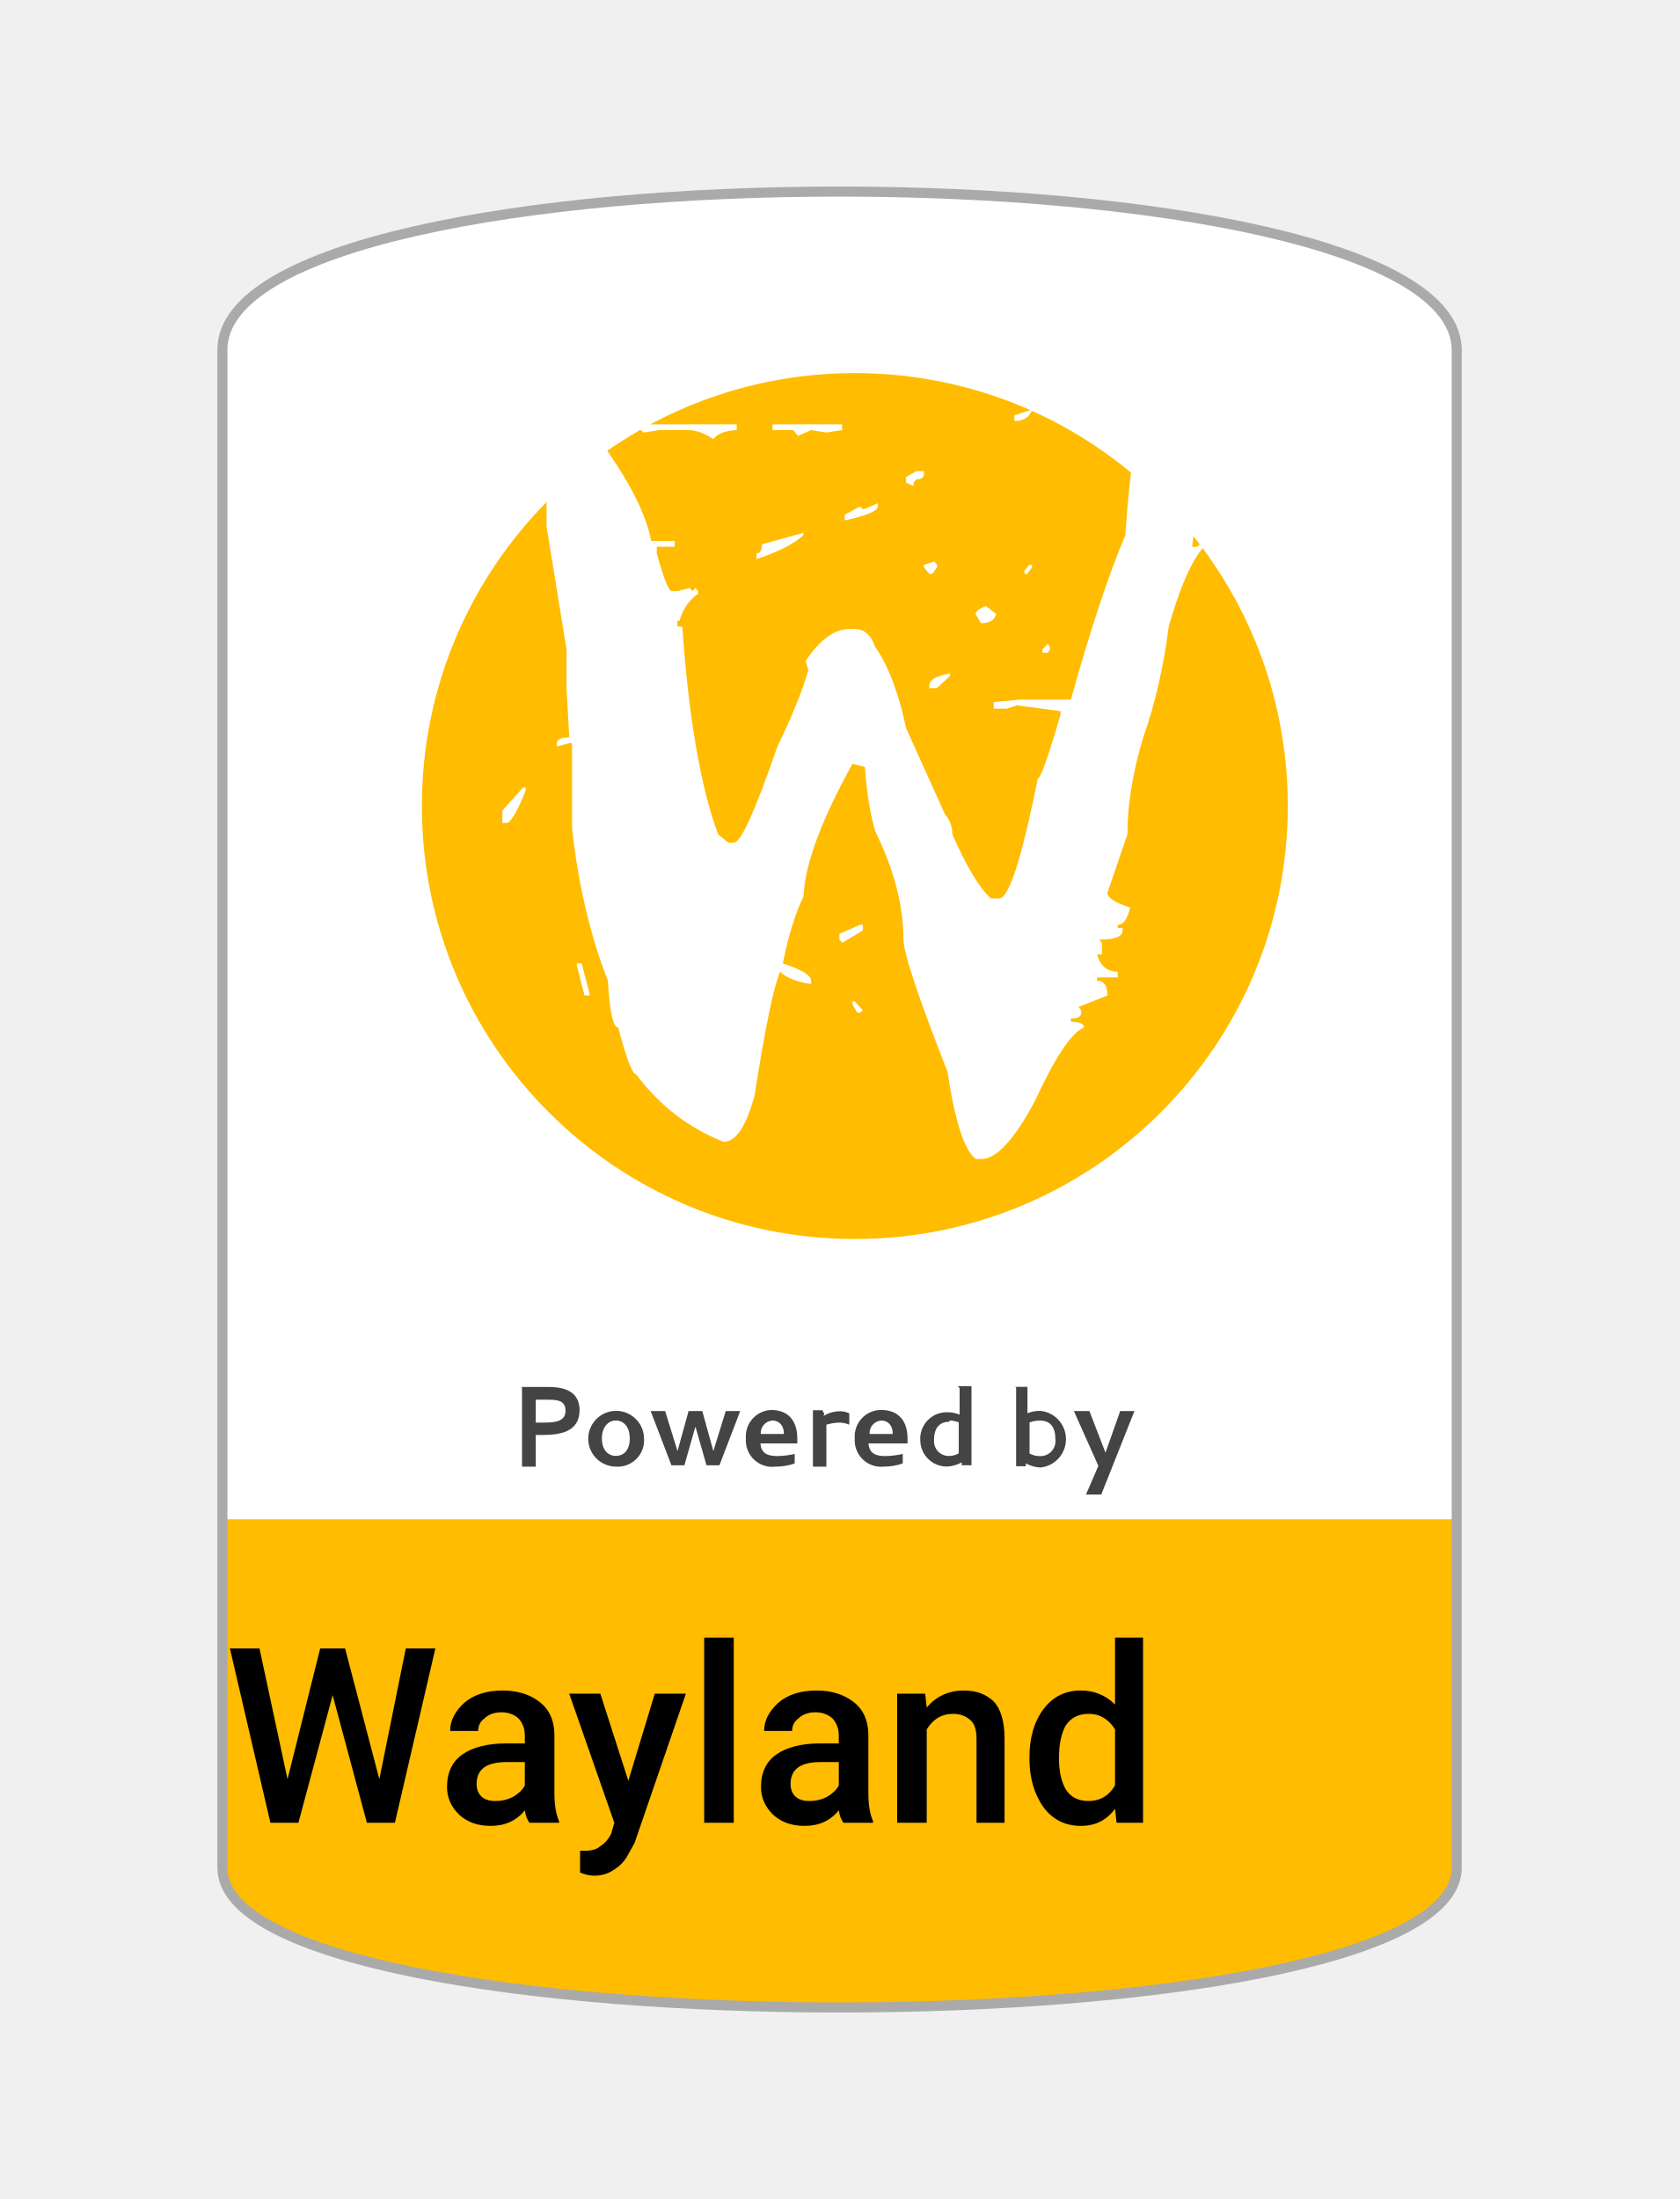
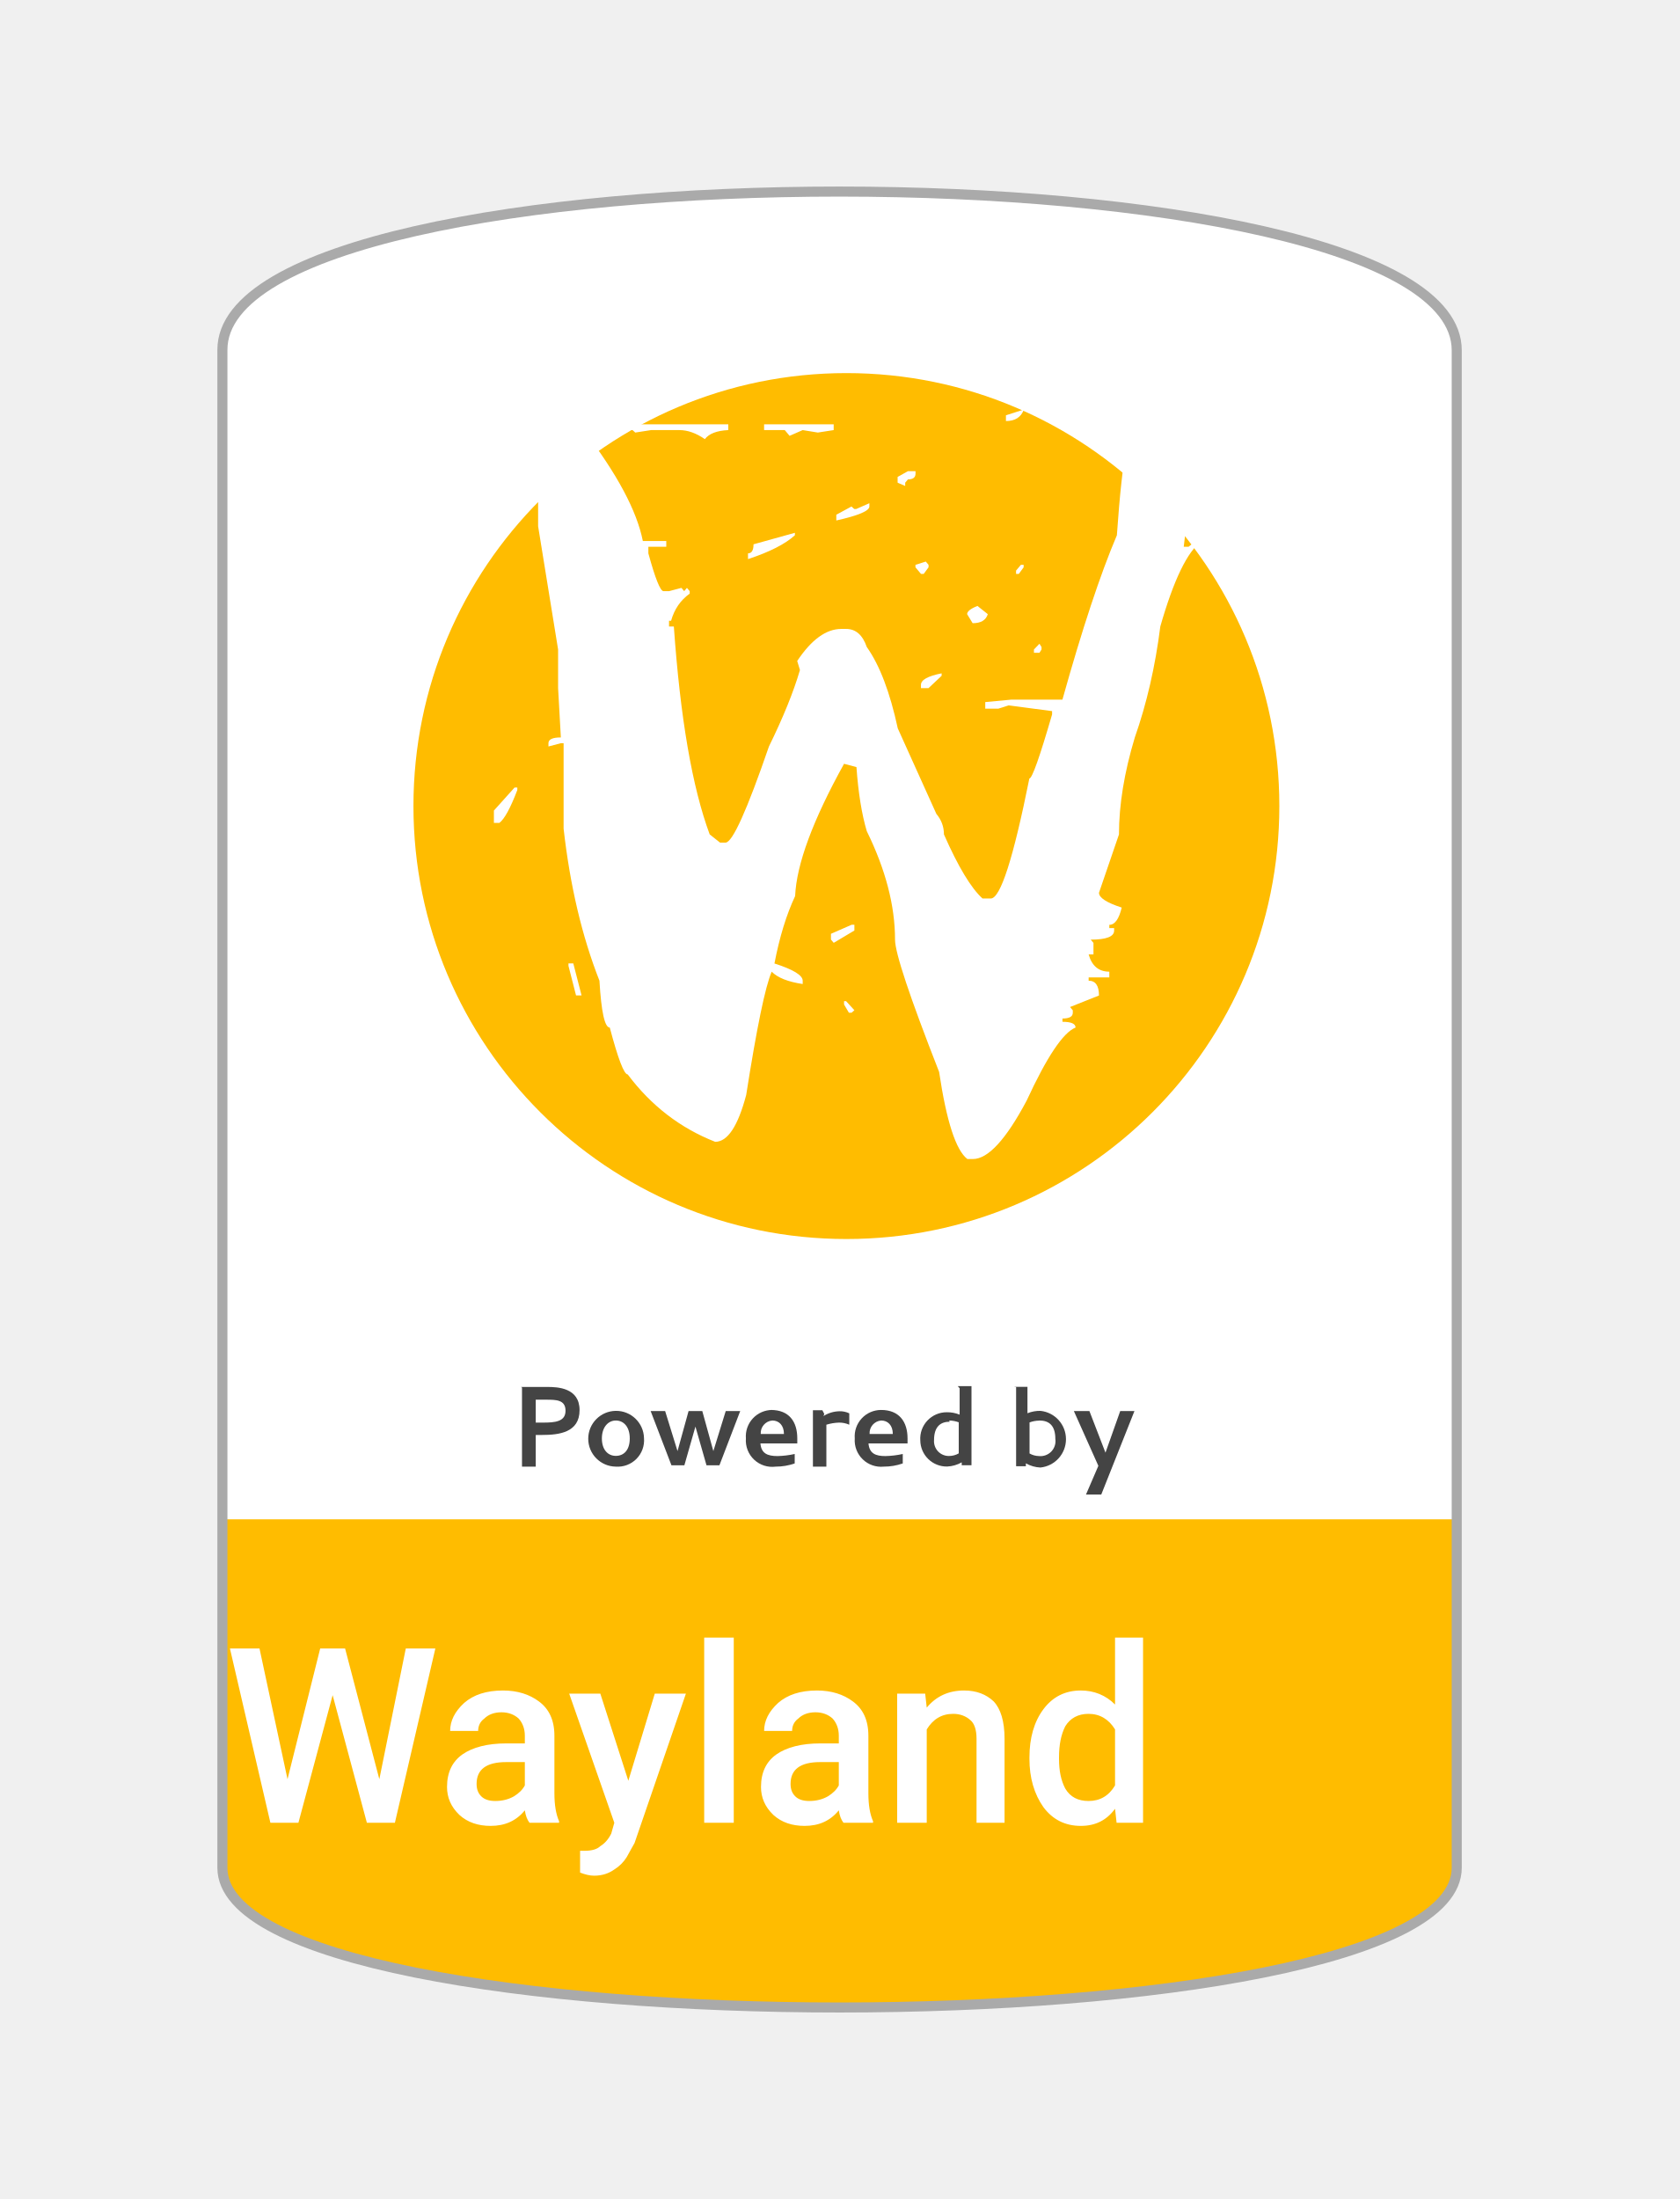
<svg xmlns="http://www.w3.org/2000/svg" xmlns:xlink="http://www.w3.org/1999/xlink" width="63.72" height="83.446" viewBox="0 0 16.859 22.078" version="1.1" id="svg1" xml:space="preserve">
  <defs id="defs1">
    <linearGradient id="linear-gradient-34" x1="155.32" y1="560.59" x2="155.32" y2="560.43" xlink:href="#linear-gradient-13" />
    <linearGradient id="linear-gradient-13" x1="155.32" y1="562.58" x2="155.32" y2="562.42" gradientTransform="matrix(45.2,0,0,-212.17,-6849.43,119709.31)" gradientUnits="userSpaceOnUse">
      <stop offset="0" stop-color="#16b0ed" stop-opacity="0.8" id="stop76" />
      <stop offset="1" stop-color="#0f59b2" stop-opacity="0.84" id="stop77" />
    </linearGradient>
    <linearGradient id="linear-gradient-35" x1="158.05" y1="560.59" x2="158.05" y2="560.43" xlink:href="#linear-gradient-14" />
    <linearGradient id="linear-gradient-14" x1="158.05" y1="562.58" x2="158.05" y2="562.42" gradientTransform="matrix(-46.13,0,0,-212.15,7480.38,119695.47)" gradientUnits="userSpaceOnUse">
      <stop offset="0" stop-color="#7db643" id="stop78" />
      <stop offset="1" stop-color="#367533" id="stop79" />
    </linearGradient>
    <linearGradient id="linear-gradient-36" x1="155.08" y1="560.59" x2="155.08" y2="560.43" xlink:href="#linear-gradient-15" />
    <linearGradient id="linear-gradient-15" x1="155.08" y1="562.58" x2="155.08" y2="562.42" gradientTransform="matrix(150.45,0,0,-212.19,-23151.41,119720.44)" gradientUnits="userSpaceOnUse">
      <stop offset="0" stop-color="#88c649" stop-opacity="0.8" id="stop80" />
      <stop offset="1" stop-color="#439240" stop-opacity="0.84" id="stop81" />
    </linearGradient>
  </defs>
  <g id="layer1">
    <g id="g3" style="display:inline">
      <path id="use1" style="display:inline;fill:#ffffff;fill-opacity:1;stroke-width:0.476" class="cls-162" d="M 8.429 1.923 C 5.331 1.923 2.233 2.452 2.233 3.512 L 2.233 18.752 C 2.233 20.623 14.626 20.623 14.626 18.752 L 14.626 3.518 C 14.626 2.455 11.528 1.924 8.429 1.923 z " />
      <path id="path1568" style="fill:#ffbc00;fill-opacity:1;stroke-width:0.265;stroke-dasharray:none" class="cls-162" d="M 2.233 15.254 L 2.233 18.752 C 2.233 20.623 14.626 20.623 14.626 18.752 L 14.626 15.254 L 2.233 15.254 z " />
      <path class="cls-28" d="M 14.626,3.517 V 18.752 c 0,1.871 -12.393,1.871 -12.393,0 V 3.512 c 0,-2.119 12.393,-2.119 12.393,0.005 z" id="path1569" style="fill:none;fill-opacity:1;stroke:#aaaaaa;stroke-width:0.101px;stroke-linecap:round;stroke-linejoin:bevel" />
    </g>
    <g id="g2">
      <path class="cls-162" d="m 5.379,14.053 h 0.103 c 0.101,0 0.196,0 0.196,0.111 0,0.111 -0.108,0.119 -0.228,0.119 h -0.071 v -0.225 m -0.138,-0.127 v 0.794 h 0.138 v -0.318 h 0.064 c 0.169,0 0.376,-0.024 0.376,-0.249 0,-0.225 -0.22,-0.233 -0.323,-0.233 h -0.265" id="path1561" style="fill:#444444;stroke-width:0.265" />
      <path class="cls-162" d="m 6.183,14.725 a 0.265,0.265 0 0 0 0.283,-0.286 0.28,0.28 0 1 0 -0.283,0.286 m 0,-0.463 c 0.077,0 0.14,0.061 0.14,0.18 0,0.119 -0.061,0.175 -0.14,0.175 -0.079,0 -0.14,-0.061 -0.14,-0.175 0,-0.114 0.064,-0.18 0.14,-0.18" id="path1562" style="fill:#444444;stroke-width:0.265" />
      <polyline class="cls-162" points="172.68 807.88 172.26 809.4 171.79 807.88 171.24 807.88 172.03 809.94 172.52 809.94 172.94 808.47 173.36 809.94 173.85 809.94 174.64 807.88 174.09 807.88 173.62 809.4 173.2 807.88 172.68 807.88" id="polyline1562" style="fill:#444444" transform="matrix(0.2645833,0,0,0.2645833,-38.77469,-199.5848)" />
      <path class="cls-162" d="m 7.755,14.262 c 0.066,0 0.116,0.048 0.116,0.135 h -0.233 a 0.127,0.127 0 0 1 0.116,-0.135 m 0,-0.106 a 0.265,0.265 0 0 0 -0.265,0.286 0.265,0.265 0 0 0 0.299,0.283 0.574,0.574 0 0 0 0.191,-0.032 v -0.095 a 0.892,0.892 0 0 1 -0.172,0.021 c -0.101,0 -0.164,-0.026 -0.172,-0.127 h 0.37 v -0.05 c 0,-0.169 -0.082,-0.286 -0.265,-0.286" id="path1563" style="fill:#444444;stroke-width:0.265" />
      <path class="cls-162" d="m 8.276,14.196 -0.019,-0.037 h -0.095 v 0.566 h 0.135 v -0.421 a 0.489,0.489 0 0 1 0.127,-0.021 0.249,0.249 0 0 1 0.103,0.021 v 0 -0.114 a 0.212,0.212 0 0 0 -0.098,-0.021 0.312,0.312 0 0 0 -0.161,0.048" id="path1564" style="fill:#444444;stroke-width:0.265" />
      <path class="cls-162" d="m 8.848,14.262 c 0.066,0 0.116,0.048 0.116,0.135 h -0.233 a 0.127,0.127 0 0 1 0.116,-0.135 m 0,-0.106 a 0.265,0.265 0 0 0 -0.265,0.286 0.265,0.265 0 0 0 0.291,0.283 0.574,0.574 0 0 0 0.191,-0.032 v -0.095 a 0.894,0.894 0 0 1 -0.175,0.021 c -0.098,0 -0.161,-0.026 -0.169,-0.127 h 0.392 v -0.05 c 0,-0.169 -0.085,-0.286 -0.265,-0.286" id="path1565" style="fill:#444444;stroke-width:0.265" />
      <path class="cls-162" d="m 9.528,14.262 a 0.288,0.288 0 0 1 0.098,0.018 v 0.312 a 0.193,0.193 0 0 1 -0.095,0.026 0.148,0.148 0 0 1 -0.153,-0.159 c 0,-0.14 0.069,-0.185 0.159,-0.185 m 0.098,-0.336 v 0.265 a 0.333,0.333 0 0 0 -0.13,-0.024 0.265,0.265 0 0 0 -0.265,0.283 0.265,0.265 0 0 0 0.27,0.262 0.325,0.325 0 0 0 0.146,-0.042 v 0.029 h 0.098 v -0.794 h -0.138" id="path1566" style="fill:#444444;stroke-width:0.265" />
      <path class="cls-162" d="m 10.435,14.262 c 0.093,0 0.161,0.045 0.161,0.185 a 0.151,0.151 0 0 1 -0.164,0.172 0.201,0.201 0 0 1 -0.095,-0.026 v -0.312 a 0.288,0.288 0 0 1 0.098,-0.018 m -0.233,-0.336 v 0.794 h 0.098 v -0.029 a 0.325,0.325 0 0 0 0.146,0.042 0.286,0.286 0 0 0 0,-0.569 0.333,0.333 0 0 0 -0.13,0.024 v -0.265 h -0.135" id="path1567" style="fill:#444444;stroke-width:0.265" />
      <polyline class="cls-162" points="187.3 807.88 188.23 809.96 187.76 811.05 188.34 811.05 189.6 807.88 189.06 807.88 188.5 809.46 187.89 807.88 187.3 807.88" id="polyline1567" style="fill:#444444" transform="matrix(0.2645833,0,0,0.2645833,-38.77469,-199.5848)" />
    </g>
-     <g transform="matrix(0.0353697,0,0,0.0353697,-3.492526,-8.361155)" id="g2-5">
+     <g transform="matrix(0.0353697,0,0,0.0353697,-3.577192,-8.361155)" id="g2-5">
      <circle cx="341.4" cy="465.2" r="122.9" style="fill:#ffbc00" id="circle1" />
      <g transform="scale(0.9156,1.092)" style="fill:#ffffff" id="g1">
        <path d="m 443.9,314.6 h 2.35 l -1.495,1.495 h -0.854 V 314.6 m -173,3.631 v 1.709 l -5.554,6.836 h -0.854 l -0.854,-5.34 c 3.275,-2.136 5.696,-3.204 7.263,-3.204 m 202.5,2.35 c 4.842,1.9e-4 7.547,3.062 8.117,9.185 l -4.059,28.84 h 1.495 l 3.204,-2.136 h 0.854 v 0.641 c -4.415,2.706 -8.687,10.11 -12.82,22.22 -1.567,10.4 -4.201,20.01 -7.904,28.84 -3.276,9.114 -4.913,17.52 -4.913,25.21 l -6.195,15.17 c -1.7e-4,1.282 2.35,2.563 7.049,3.845 -0.855,2.991 -2.136,4.486 -3.845,4.486 v 0.854 h 1.495 v 0.641 c -1.7e-4,1.567 -2.421,2.35 -7.263,2.35 l 0.854,0.854 v 2.991 h -1.495 c 0.997,2.991 3.133,4.486 6.408,4.486 v 1.495 h -6.408 v 0.854 c 2.136,4e-5 3.204,1.282 3.204,3.845 l -8.972,2.991 0.854,0.854 v 0.641 c -1.6e-4,0.997 -1.068,1.495 -3.204,1.495 v 0.854 c 2.706,3e-5 4.058,0.498 4.059,1.495 -3.845,1.282 -8.901,7.619 -15.17,19.01 -6.408,10.11 -11.96,15.17 -16.66,15.17 h -1.709 c -3.56,-2.279 -6.48,-9.826 -8.758,-22.64 -9.114,-19.51 -13.67,-30.97 -13.67,-34.39 -10e-5,-8.829 -2.919,-18.23 -8.758,-28.2 -1.567,-4.415 -2.635,-9.968 -3.204,-16.66 l -3.845,-0.854 c -9.684,14.67 -14.74,26.13 -15.17,34.39 -2.706,4.842 -4.842,10.68 -6.408,17.52 5.839,1.567 8.758,3.062 8.758,4.486 v 0.854 c -4.557,-0.57 -7.761,-1.638 -9.612,-3.204 -1.994,3.845 -4.628,14.53 -7.904,32.04 -2.563,8.117 -5.768,12.18 -9.612,12.18 -10.82,-3.56 -19.87,-9.399 -27.13,-17.52 -1.139,2e-5 -2.991,-4.059 -5.554,-12.18 -1.566,3e-5 -2.635,-4.059 -3.204,-12.18 -5.411,-11.53 -9.114,-24.71 -11.11,-39.52 v -22.22 h -0.854 l -3.845,0.854 v -0.854 c 1e-5,-0.997 1.282,-1.495 3.845,-1.495 l -0.854,-12.82 v -10.04 l -6.195,-32.04 v -13.67 c 2.706,-8.544 7.405,-12.82 14.1,-12.82 h 44.86 v 1.495 c -3.56,0.143 -5.981,0.926 -7.263,2.35 -2.706,-1.566 -5.34,-2.35 -7.904,-2.35 h -8.758 l -4.913,0.641 -0.854,-0.641 H 305.92 l -6.408,0.641 -3.204,-0.641 -2.35,0.641 -2.563,-0.641 c 10.4,11.39 16.52,21.01 18.37,28.84 h 7.263 v 1.495 h -5.554 v 1.709 c 2.136,6.551 3.703,9.826 4.699,9.826 h 1.709 l 3.845,-0.854 0.854,0.854 0.854,-0.854 0.854,0.854 v 0.641 c -2.848,1.709 -4.771,4.059 -5.767,7.049 h -0.641 v 1.495 h 1.495 c 1.994,23.78 5.696,41.8 11.11,54.04 l 3.204,2.136 h 1.709 c 2.136,8e-5 6.622,-8.331 13.46,-24.99 4.415,-7.547 7.619,-14.17 9.612,-19.87 l -0.854,-2.35 c 4.415,-5.554 8.972,-8.331 13.67,-8.331 h 1.495 c 2.99,1.4e-4 5.127,1.567 6.408,4.699 3.987,4.7 7.191,11.75 9.612,21.15 l 11.96,22.22 c 1.566,1.567 2.35,3.347 2.35,5.34 4.414,8.402 8.402,13.96 11.96,16.66 h 2.563 c 2.99,6e-5 6.978,-10.4 11.96,-31.19 0.854,9e-5 3.204,-5.554 7.049,-16.66 v -0.854 l -13.46,-1.495 -3.204,0.854 h -4.059 v -1.709 l 8.117,-0.641 h 15.81 c 6.123,-18.37 11.75,-32.61 16.88,-42.72 1.709,-20.79 4.058,-31.19 7.049,-31.19 l 9.612,-3.845 m -45.5,2.35 c -0.855,1.994 -2.706,2.991 -5.554,2.991 v -1.495 l 5.554,-1.495 m -80.53,3.845 h 21.57 v 1.495 l -4.913,0.641 -4.699,-0.641 -4.059,1.495 -1.495,-1.495 h -6.408 v -1.495 m -112.4,2.991 h 2.35 l 1.495,1.495 v 0.854 l -4.699,4.486 v 3.845 h -1.709 v -2.35 l 0.854,-0.641 v -0.854 l -4.059,-3.845 c 0.997,-1.994 2.919,-2.99 5.767,-2.991 m 157,9.185 h 2.35 v 0.641 c -1.1e-4,0.997 -0.783,1.495 -2.35,1.495 l -0.854,0.854 v 0.854 l -2.35,-0.854 v -1.495 l 3.204,-1.495 m -11.96,8.331 v 0.854 c -1e-4,1.139 -3.418,2.35 -10.25,3.631 v -1.495 l 4.699,-2.136 0.854,0.641 h 0.641 l 4.059,-1.495 m -139.5,7.69 v 0.641 l -1.709,1.495 -0.641,-0.641 v -0.854 l 0.641,-0.641 h 1.709 m 116.4,0 v 0.641 c -2.991,2.279 -7.832,4.344 -14.53,6.195 v -1.495 c 1.139,1.5e-4 1.709,-0.783 1.709,-2.35 l 12.82,-2.991 m 40.59,7.476 0.854,0.854 v 0.641 l -1.495,1.709 h -0.854 l -1.709,-1.709 v -0.641 l 3.204,-0.854 m 29.48,0.854 h 0.854 v 0.641 l -1.495,1.709 h -0.854 v -0.854 l 1.495,-1.495 m -13.46,10.68 3.204,2.136 c -0.57,1.567 -2.136,2.35 -4.699,2.35 l -1.709,-2.35 c -1.3e-4,-0.712 1.068,-1.424 3.204,-2.136 m 19.22,9.826 0.641,0.854 v 0.641 l -0.641,0.854 h -1.709 v -0.854 l 1.709,-1.495 m -30.33,7.69 v 0.641 l -4.059,3.204 h -2.35 v -0.854 c -1.1e-4,-1.282 2.136,-2.278 6.408,-2.991 m -132.4,29.69 h 0.854 v 0.641 c -2.136,4.7 -3.987,7.548 -5.554,8.544 h -1.709 v -3.204 l 6.408,-5.981 m 104.5,35.67 h 0.854 v 1.495 l -6.408,3.204 -0.854,-0.854 v -1.495 l 6.408,-2.35 m -87.79,10.04 h 1.495 l 2.563,8.331 h -1.709 l -2.35,-7.69 v -0.641 m 85.44,9.826 h 0.641 l 2.563,2.35 -0.854,0.641 h -0.854 l -1.495,-2.136 V 476.73" id="path1-3" />
      </g>
    </g>
-     <text xml:space="preserve" style="font-weight:500;font-size:2.469px;font-family:Roboto;-inkscape-font-specification:'Roboto Medium';text-align:center;text-anchor:middle;fill:#ffbc00;fill-opacity:1;stroke-width:0.265;stroke-dasharray:none" x="8.478" y="18.302" id="text2">
-       <tspan id="tspan1" style="font-style:normal;font-variant:normal;font-stretch:normal;font-size:2.469px;font-family:Roboto;-inkscape-font-specification:'Roboto Semi-Light';fill:#000000;stroke-width:0.265" x="8.478" y="18.302">Wayland</tspan>
+     <text xml:space="preserve" style="font-weight:500;font-size:2.469px;font-family:Roboto;-inkscape-font-specification:'Roboto Medium';text-align:center;text-anchor:middle;fill:#ffffff;fill-opacity:1;stroke-width:0.265;stroke-dasharray:none" x="8.478" y="18.302" id="text2">
+       <tspan id="tspan1" style="font-style:normal;font-variant:normal;font-stretch:normal;font-size:2.469px;font-family:Roboto;-inkscape-font-specification:'Roboto Semi-Light';fill:#ffffff;stroke-width:0.265" x="8.478" y="18.302">Wayland</tspan>
    </text>
  </g>
</svg>
